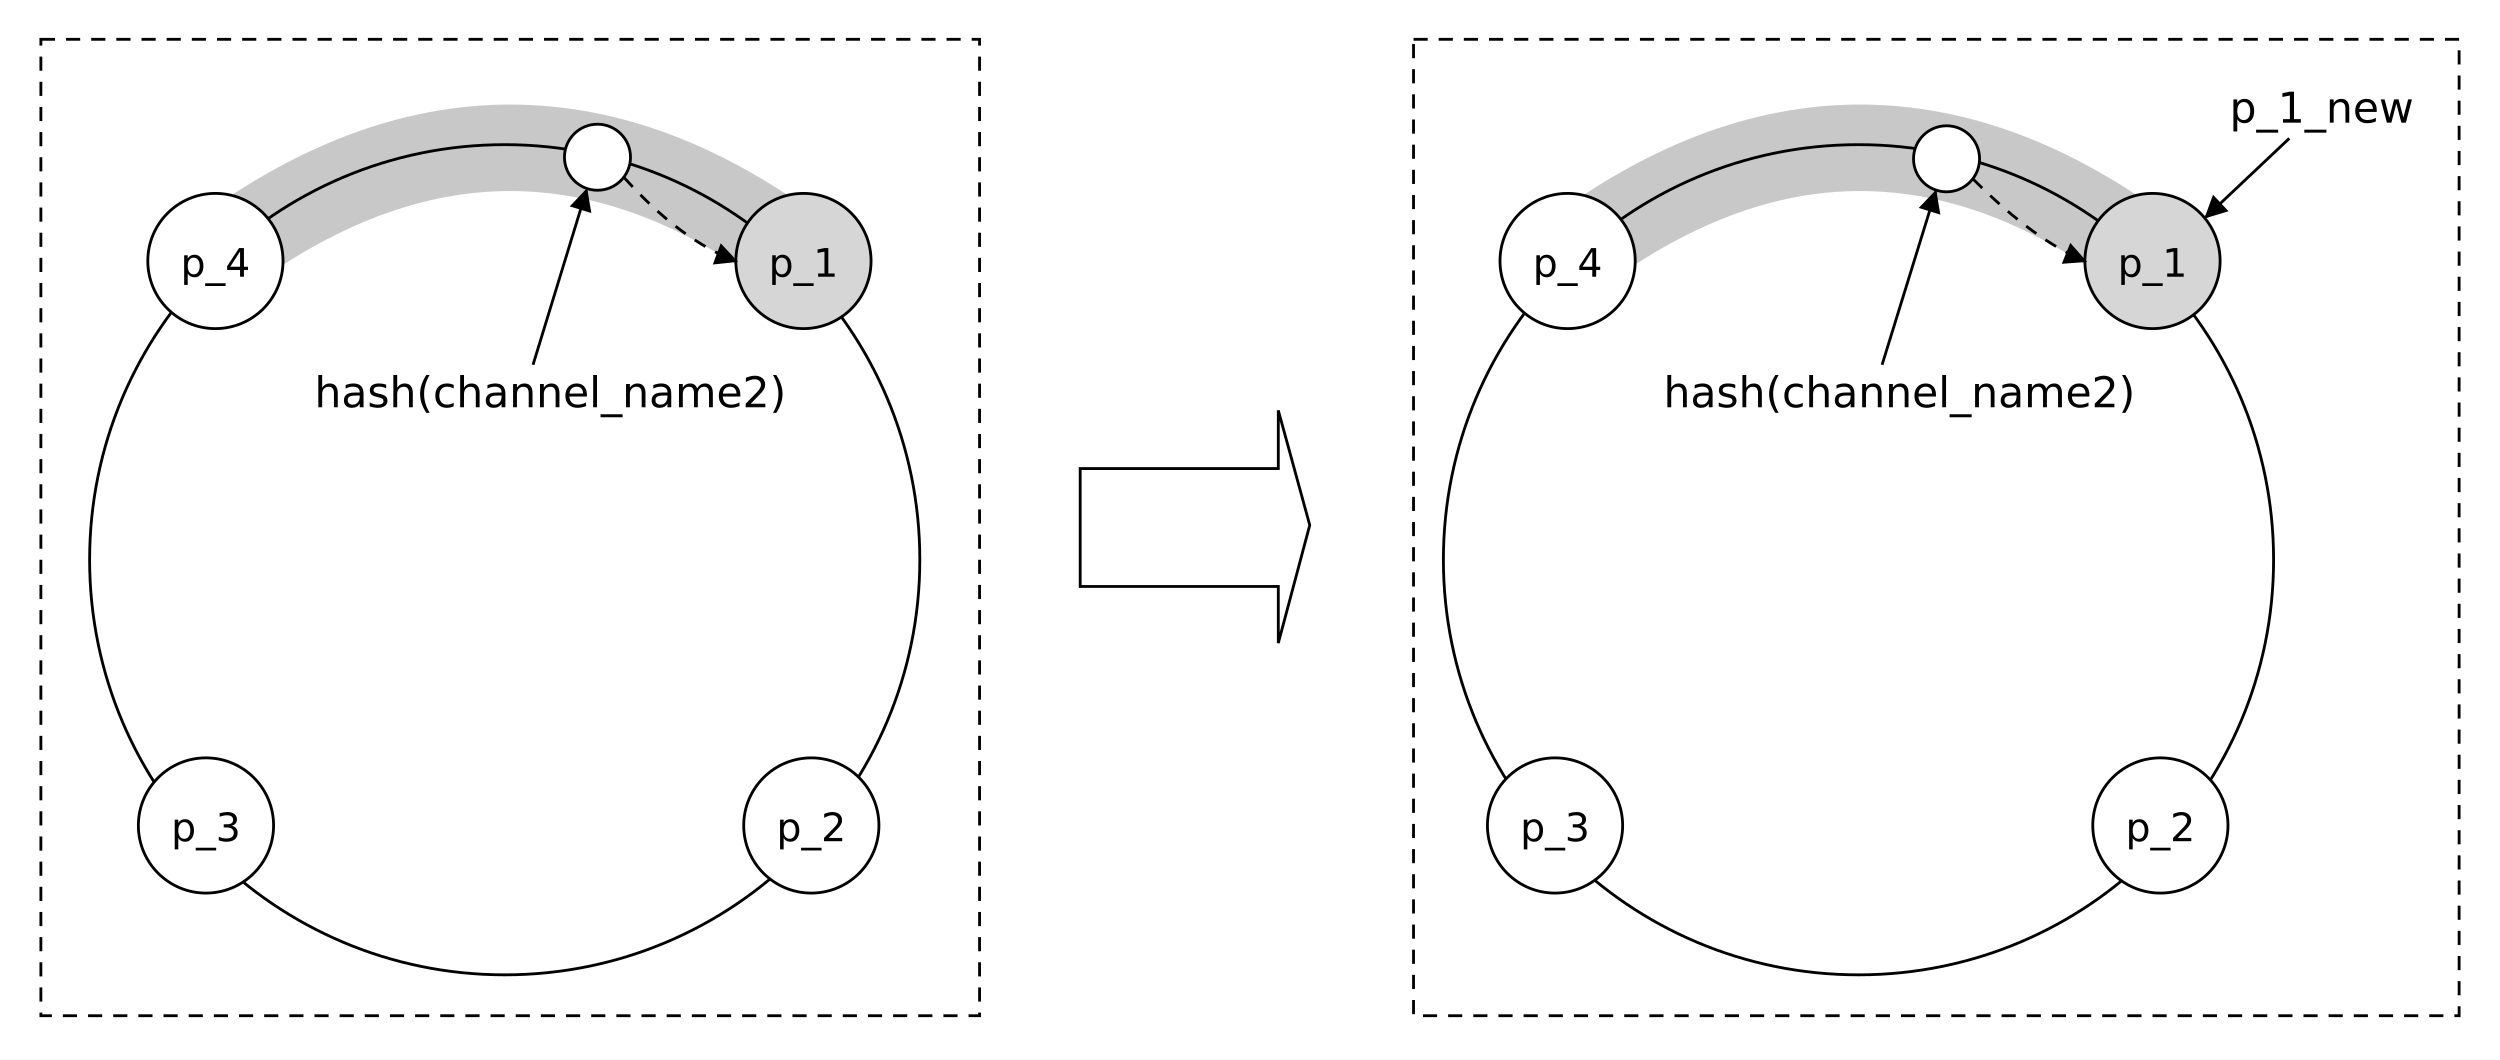
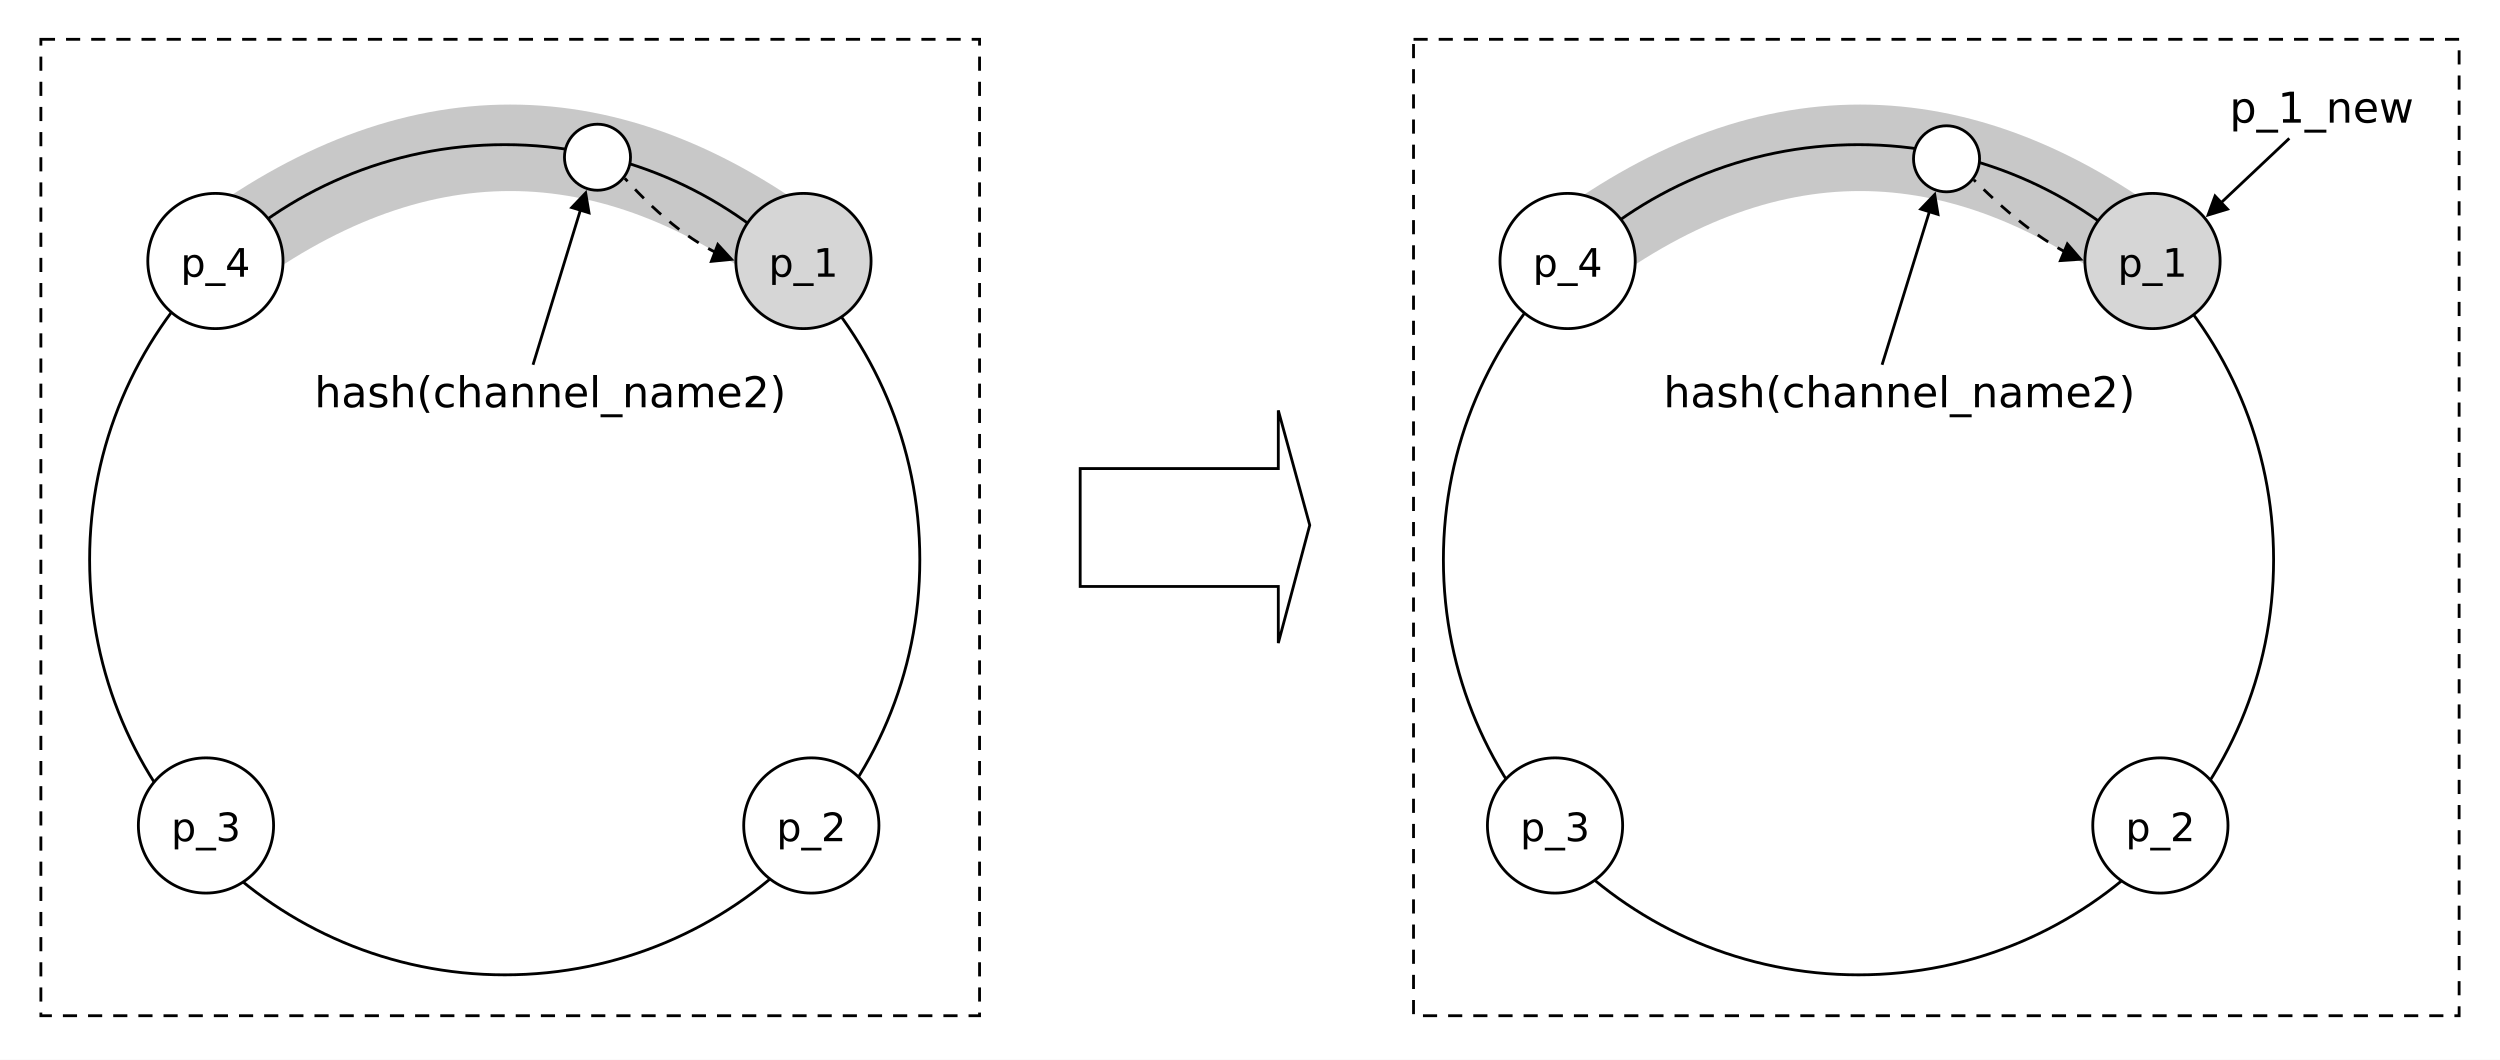
- <svg xmlns="http://www.w3.org/2000/svg" viewBox="0 0 1590 674" role="img" aria-labelledby="title desc">
+ <svg xmlns="http://www.w3.org/2000/svg" width="1590" height="674" viewBox="0 0 1590 674" role="img" aria-labelledby="title desc">
  <defs>
    <style>.text{font:400 27px 'DejaVu Sans',Arial,sans-serif;fill:#000}.small{font:400 25px 'DejaVu Sans',Arial,sans-serif;fill:#000}.panel{fill:#fff;stroke:#000;stroke-width:1.8;stroke-dasharray:9 7}.ring{fill:none;stroke:#000;stroke-width:1.8}.range{fill:none;stroke:#c8c8c8;stroke-width:55}.node{fill:#fff;stroke:#000;stroke-width:1.8}.active{fill:#d6d6d6;stroke:#000;stroke-width:1.8}.flow{fill:none;stroke:#000;stroke-width:1.8}</style>
-     <marker id="arrow" viewBox="0 0 10 10" refX="9" refY="5" markerWidth="8" markerHeight="8" orient="auto" markerUnits="strokeWidth">
-       <path d="M0 0 10 5 0 10Z" fill="#000" />
+     <marker id="arrow" viewBox="0 0 14.4 14.4" refX="12" refY="7.2" markerWidth="14.4" markerHeight="14.4" orient="auto" markerUnits="userSpaceOnUse">
+       <path d="M0 0 14.4 7.2 0 14.4Z" fill="#000" />
    </marker>
  </defs>
  <rect width="1590" height="674" fill="#fff" />
  <rect x="26" y="25" width="597" height="621" class="panel" />
  <rect x="899" y="25" width="665" height="621" class="panel" />
  <path d="M137 165Q325 23 511 165" class="range" />
  <circle cx="321" cy="356" r="264" class="ring" />
  <circle cx="137" cy="166" r="43" class="node" />
  <text x="137" y="176" text-anchor="middle" class="small">p_4</text>
  <circle cx="511" cy="166" r="43" class="active" />
  <text x="511" y="176" text-anchor="middle" class="small">p_1</text>
  <circle cx="516" cy="525" r="43" class="node" />
  <text x="516" y="535" text-anchor="middle" class="small">p_2</text>
  <circle cx="131" cy="525" r="43" class="node" />
  <text x="131" y="535" text-anchor="middle" class="small">p_3</text>
  <circle cx="380" cy="100" r="21" class="node" />
-   <path class="flow" marker-end="url(#arrow)" d="M339 232L373 121" />
+   <path id="left-hash-arrow" class="flow" marker-end="url(#arrow)" d="M339 232L372.366 123.069" />
  <text x="200" y="259" class="text">hash(channel_name2)</text>
-   <path class="flow" stroke-dasharray="8 7" marker-end="url(#arrow)" d="M397 113Q433 153 468 166" />
+   <path id="left-owner-arrow" class="flow" stroke-dasharray="8 7" stroke-dashoffset="5.364" marker-end="url(#arrow)" d="M397.34 113.377Q432.703 152.55 464.859 164.807" />
  <path d="M687 298H813V261L833 334 813 409V373H687Z" fill="#fff" stroke="#000" stroke-width="1.8" />
  <path d="M997 165Q1183 23 1369 165" class="range" />
  <circle cx="1182" cy="356" r="264" class="ring" />
  <circle cx="997" cy="166" r="43" class="node" />
  <text x="997" y="176" text-anchor="middle" class="small">p_4</text>
  <circle cx="1369" cy="166" r="43" class="active" />
  <text x="1369" y="176" text-anchor="middle" class="small">p_1</text>
  <circle cx="1374" cy="525" r="43" class="node" />
  <text x="1374" y="535" text-anchor="middle" class="small">p_2</text>
  <circle cx="989" cy="525" r="43" class="node" />
  <text x="989" y="535" text-anchor="middle" class="small">p_3</text>
  <circle cx="1238" cy="101" r="21" class="node" />
-   <path class="flow" marker-end="url(#arrow)" d="M1197 232L1231 122" />
+   <path id="right-hash-arrow" class="flow" marker-end="url(#arrow)" d="M1197 232L1230.361 124.067" />
  <text x="1058" y="259" class="text">hash(channel_name2)</text>
-   <path class="flow" stroke-dasharray="8 7" marker-end="url(#arrow)" d="M1255 114Q1294 153 1326 166" />
-   <path class="flow" marker-end="url(#arrow)" d="M1456 88L1403 138" />
+   <path id="right-owner-arrow" class="flow" stroke-dasharray="8 7" stroke-dashoffset="6.273" marker-end="url(#arrow)" d="M1255.356 114.356Q1293.6 152.514 1322.886 164.708" />
+   <path id="replacement-server-arrow" class="flow" marker-end="url(#arrow)" d="M1456 88L1404.64 136.453" />
  <text x="1418" y="78" class="text">p_1_new</text>
</svg>
